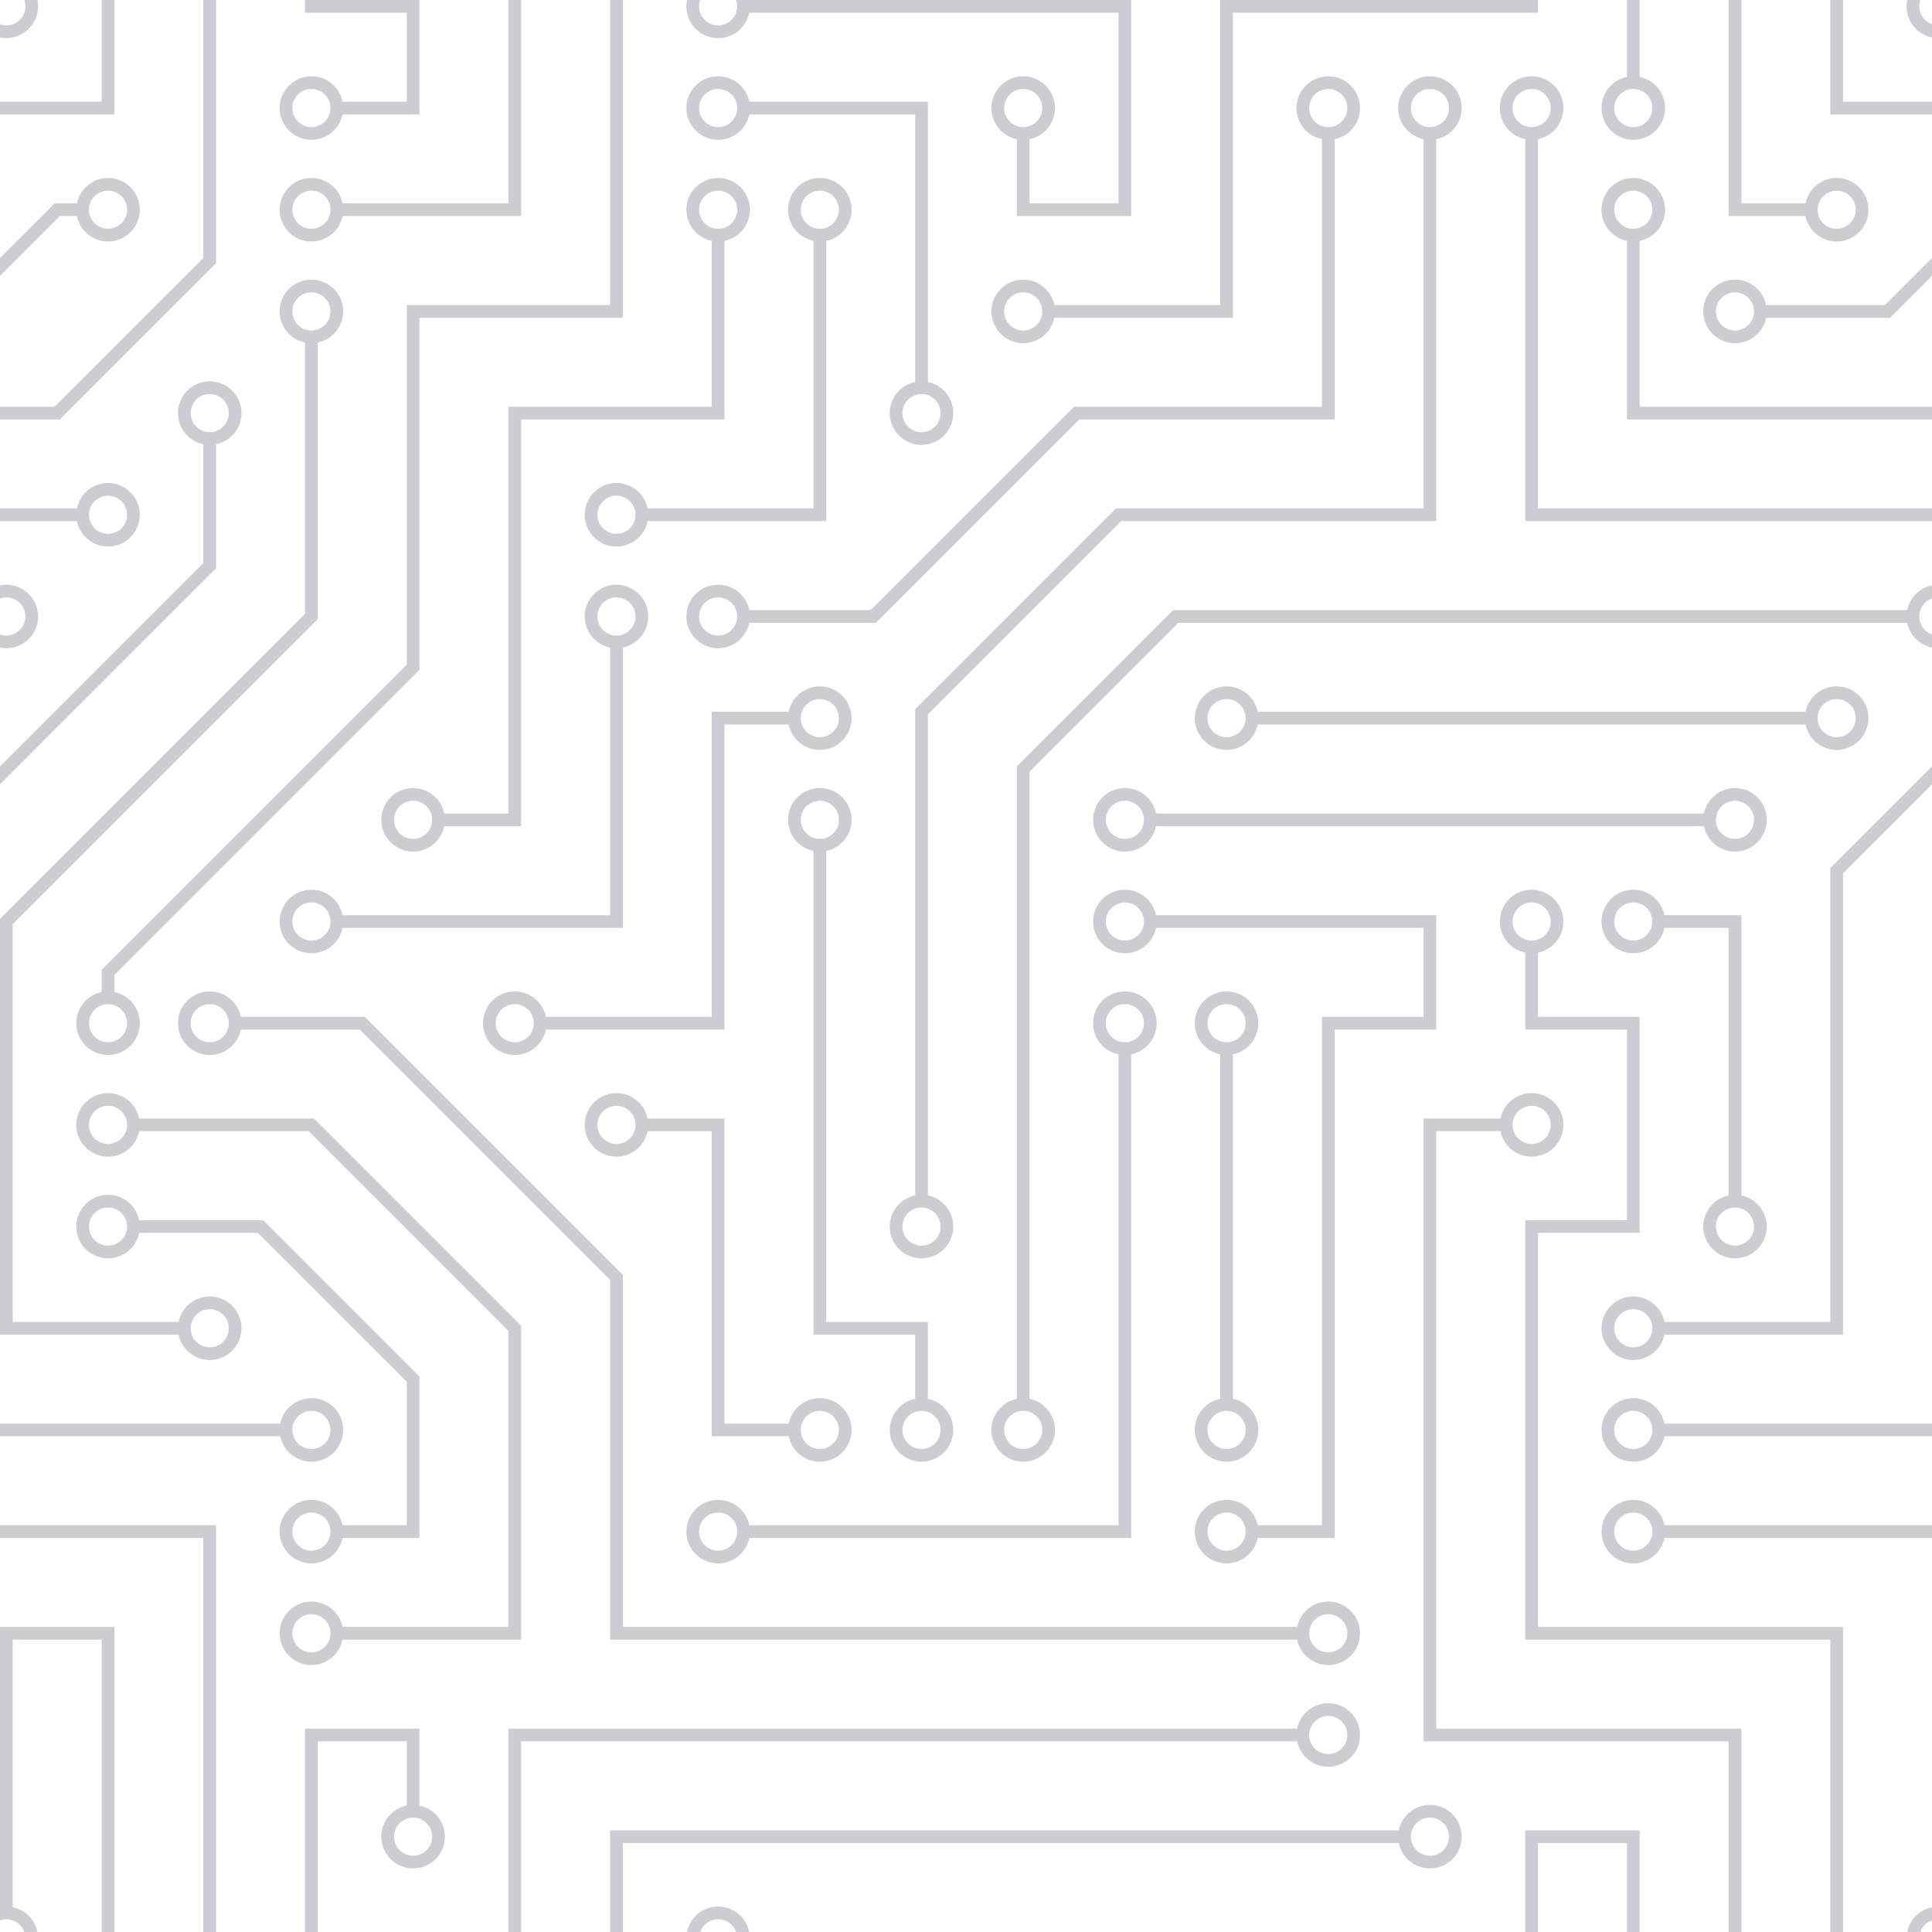
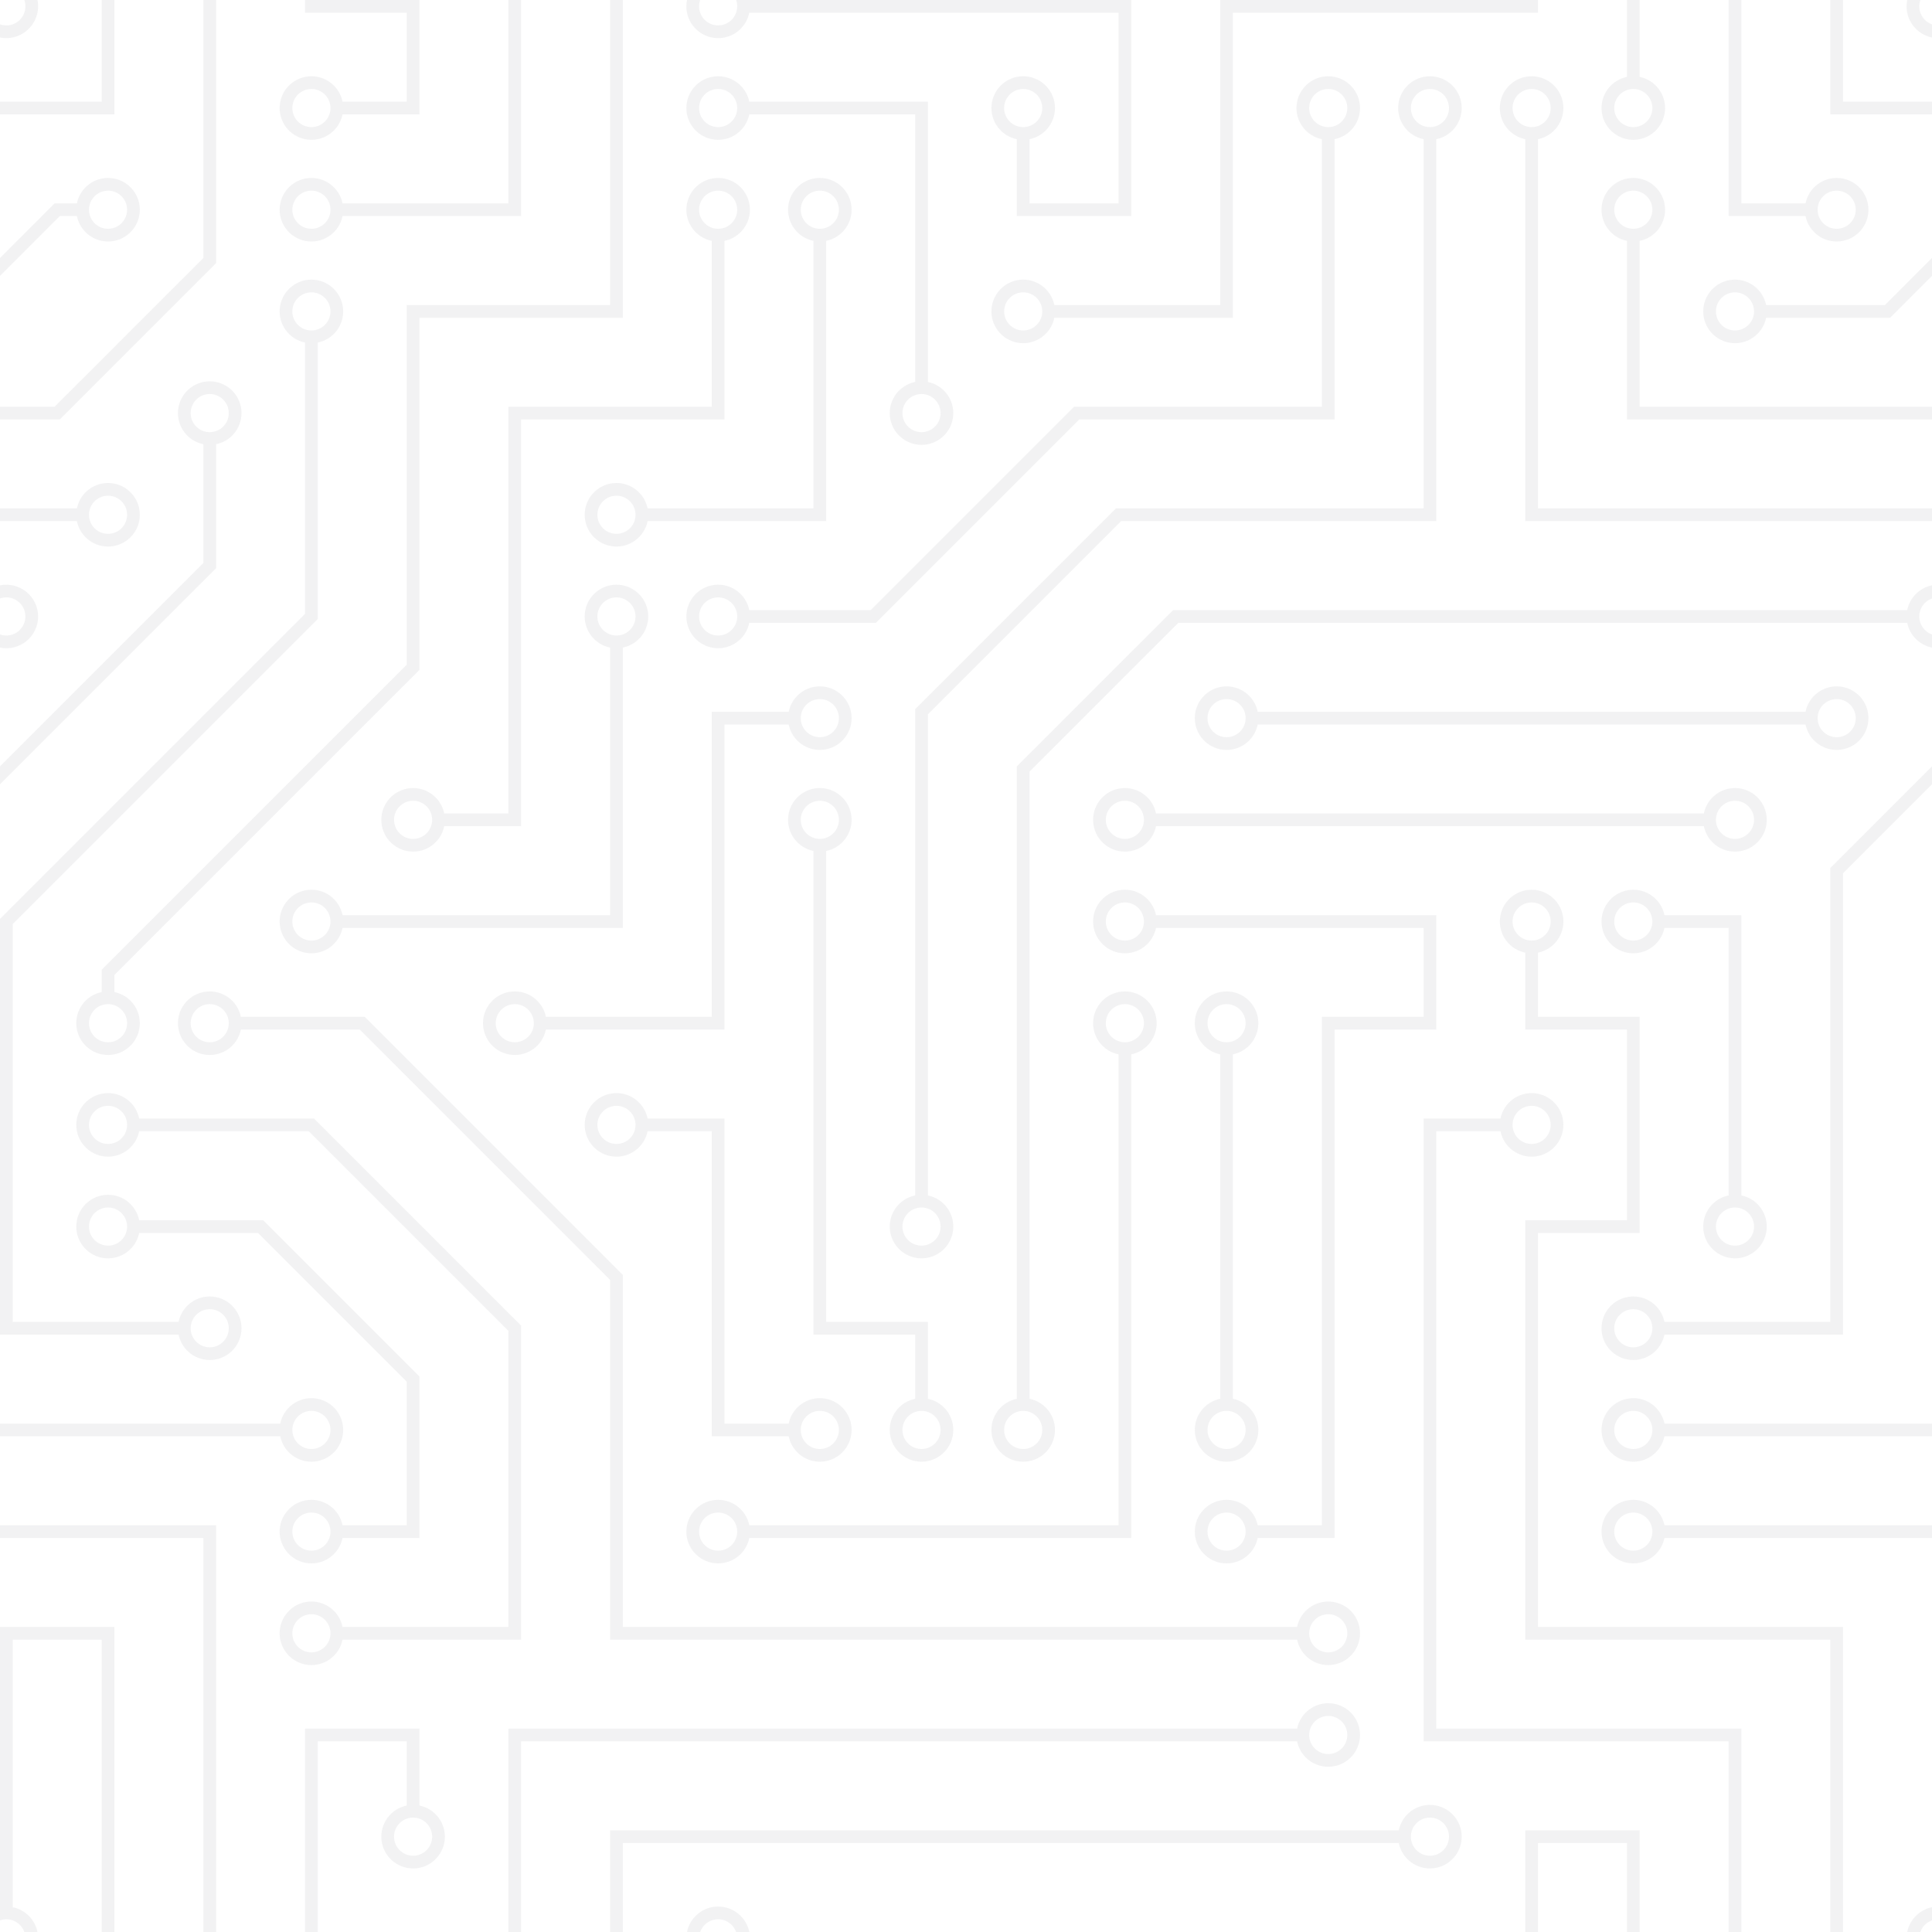
<svg xmlns="http://www.w3.org/2000/svg" viewBox="0 0 304 304" width="304" height="304">
-   <path fill="#CDCDD1" d="M44.1 224a5 5 0 1 1 0 2H0v-2h44.1zm160 48a5 5 0 1 1 0 2H82v-2h122.1zm57.8-46a5 5 0 1 1 0-2H304v2h-42.1zm0 16a5 5 0 1 1 0-2H304v2h-42.1zm6.2-114a5 5 0 1 1 0 2h-86.2a5 5 0 1 1 0-2h86.2zm-256-48a5 5 0 1 1 0 2H0v-2h12.1zm185.8 34a5 5 0 1 1 0-2h86.2a5 5 0 1 1 0 2h-86.2zM258 12.1a5 5 0 1 1-2 0V0h2v12.1zm-64 208a5 5 0 1 1-2 0v-54.2a5 5 0 1 1 2 0v54.2zm48-198.2V80h62v2h-64V21.9a5 5 0 1 1 2 0zm16 16V64h46v2h-48V37.9a5 5 0 1 1 2 0zm-128 96V208h16v12.1a5 5 0 1 1-2 0V210h-16v-76.1a5 5 0 1 1 2 0zm-5.9-21.9a5 5 0 1 1 0 2H114v48H85.9a5 5 0 1 1 0-2H112v-48h12.1zm-6.2 130a5 5 0 1 1 0-2H176v-74.1a5 5 0 1 1 2 0V242h-60.1zm-16-64a5 5 0 1 1 0-2H114v48h10.1a5 5 0 1 1 0 2H112v-48h-10.1zM66 284.1a5 5 0 1 1-2 0V274H50v30h-2v-32h18v12.1zM236.1 176a5 5 0 1 1 0 2H226v94h48v32h-2v-30h-48v-98h12.1zm25.8-30a5 5 0 1 1 0-2H274v44.1a5 5 0 1 1-2 0V146h-10.1zm-64 96a5 5 0 1 1 0-2H208v-80h16v-14h-42.1a5 5 0 1 1 0-2H226v18h-16v80h-12.1zm86.2-210a5 5 0 1 1 0 2H272V0h2v32h10.1zM98 101.9V146H53.9a5 5 0 1 1 0-2H96v-42.1a5 5 0 1 1 2 0zM53.9 34a5 5 0 1 1 0-2H80V0h2v34H53.9zm60.1 3.9V66H82v64H69.9a5 5 0 1 1 0-2H80V64h32V37.9a5 5 0 1 1 2 0zM101.9 82a5 5 0 1 1 0-2H128V37.9a5 5 0 1 1 2 0V82h-28.1zm16-64a5 5 0 1 1 0-2H146v44.1a5 5 0 1 1-2 0V18h-26.1zm102.2 270a5 5 0 1 1 0 2H98v14h-2v-16h124.1zM242 149.9V160h16v34h-16v62h48v48h-2v-46h-48v-66h16v-30h-16v-12.1a5 5 0 1 1 2 0zM53.9 18a5 5 0 1 1 0-2H64V2H48V0h18v18H53.9zm112 32a5 5 0 1 1 0-2H192V0h50v2h-48v48h-28.1zm-48-48a5 5 0 0 1-9.8-2h2.07a3 3 0 1 0 5.66 0H178v34h-18V21.9a5 5 0 1 1 2 0V32h14V2h-58.1zm0 96a5 5 0 1 1 0-2H137l32-32h39V21.9a5 5 0 1 1 2 0V66h-40.17l-32 32H117.9zm28.1 90.1a5 5 0 1 1-2 0v-76.51L175.59 80H224V21.9a5 5 0 1 1 2 0V82h-49.59L146 112.41v75.69zm16 32a5 5 0 1 1-2 0v-99.51L184.59 96H300.1a5 5 0 0 1 3.9-3.9v2.07a3 3 0 0 0 0 5.66v2.07a5 5 0 0 1-3.9-3.9H185.41L162 121.41v98.69zm-144-64a5 5 0 1 1-2 0v-3.51l48-48V48h32V0h2v50H66v55.41l-48 48v2.69zM50 53.9v43.51l-48 48V208h26.1a5 5 0 1 1 0 2H0v-65.41l48-48V53.9a5 5 0 1 1 2 0zm-16 16V89.41l-34 34v-2.82l32-32V69.9a5 5 0 1 1 2 0zM12.1 32a5 5 0 1 1 0 2H9.41L0 43.41V40.6L8.59 32h3.51zm265.8 18a5 5 0 1 1 0-2h18.69l7.41-7.41v2.82L297.41 50H277.9zm-16 160a5 5 0 1 1 0-2H288v-71.41l16-16v2.82l-14 14V210h-28.1zm-208 32a5 5 0 1 1 0-2H64v-22.59L40.59 194H21.9a5 5 0 1 1 0-2H41.41L66 216.59V242H53.9zm150.2 14a5 5 0 1 1 0 2H96v-56.6L56.6 162H37.9a5 5 0 1 1 0-2h19.5L98 200.6V256h106.1zm-150.2 2a5 5 0 1 1 0-2H80v-46.59L48.59 178H21.9a5 5 0 1 1 0-2H49.41L82 208.59V258H53.9zM34 39.8v1.61L9.41 66H0v-2h8.59L32 40.59V0h2v39.8zM2 300.1a5 5 0 0 1 3.9 3.9H3.83A3 3 0 0 0 0 302.17V256h18v48h-2v-46H2v42.1zM34 241v63h-2v-62H0v-2h34v1zM17 18H0v-2h16V0h2v18h-1zm273-2h14v2h-16V0h2v16zm-32 273v15h-2v-14h-14v14h-2v-16h18v1zM0 92.1A5.02 5.02 0 0 1 6 97a5 5 0 0 1-6 4.9v-2.07a3 3 0 1 0 0-5.66V92.1zM80 272h2v32h-2v-32zm37.9 32h-2.07a3 3 0 0 0-5.66 0h-2.07a5 5 0 0 1 9.8 0zM5.9 0A5.02 5.02 0 0 1 0 5.9V3.83A3 3 0 0 0 3.83 0H5.9zm294.2 0h2.07A3 3 0 0 0 304 3.83V5.9a5 5 0 0 1-3.9-5.9zm3.9 300.1v2.07a3 3 0 0 0-1.83 1.83h-2.07a5 5 0 0 1 3.9-3.9zM97 100a3 3 0 1 0 0-6 3 3 0 0 0 0 6zm0-16a3 3 0 1 0 0-6 3 3 0 0 0 0 6zm16 16a3 3 0 1 0 0-6 3 3 0 0 0 0 6zm16 16a3 3 0 1 0 0-6 3 3 0 0 0 0 6zm0 16a3 3 0 1 0 0-6 3 3 0 0 0 0 6zm-48 32a3 3 0 1 0 0-6 3 3 0 0 0 0 6zm16 16a3 3 0 1 0 0-6 3 3 0 0 0 0 6zm32 48a3 3 0 1 0 0-6 3 3 0 0 0 0 6zm-16 16a3 3 0 1 0 0-6 3 3 0 0 0 0 6zm32-16a3 3 0 1 0 0-6 3 3 0 0 0 0 6zm0-32a3 3 0 1 0 0-6 3 3 0 0 0 0 6zm16 32a3 3 0 1 0 0-6 3 3 0 0 0 0 6zm32 16a3 3 0 1 0 0-6 3 3 0 0 0 0 6zm0-16a3 3 0 1 0 0-6 3 3 0 0 0 0 6zm-16-64a3 3 0 1 0 0-6 3 3 0 0 0 0 6zm16 0a3 3 0 1 0 0-6 3 3 0 0 0 0 6zm16 96a3 3 0 1 0 0-6 3 3 0 0 0 0 6zm0 16a3 3 0 1 0 0-6 3 3 0 0 0 0 6zm16 16a3 3 0 1 0 0-6 3 3 0 0 0 0 6zm16-144a3 3 0 1 0 0-6 3 3 0 0 0 0 6zm0 32a3 3 0 1 0 0-6 3 3 0 0 0 0 6zm16-32a3 3 0 1 0 0-6 3 3 0 0 0 0 6zm16-16a3 3 0 1 0 0-6 3 3 0 0 0 0 6zm-96 0a3 3 0 1 0 0-6 3 3 0 0 0 0 6zm0 16a3 3 0 1 0 0-6 3 3 0 0 0 0 6zm16-32a3 3 0 1 0 0-6 3 3 0 0 0 0 6zm96 0a3 3 0 1 0 0-6 3 3 0 0 0 0 6zm-16-64a3 3 0 1 0 0-6 3 3 0 0 0 0 6zm16-16a3 3 0 1 0 0-6 3 3 0 0 0 0 6zm-32 0a3 3 0 1 0 0-6 3 3 0 0 0 0 6zm0-16a3 3 0 1 0 0-6 3 3 0 0 0 0 6zm-16 0a3 3 0 1 0 0-6 3 3 0 0 0 0 6zm-16 0a3 3 0 1 0 0-6 3 3 0 0 0 0 6zm-16 0a3 3 0 1 0 0-6 3 3 0 0 0 0 6zM49 36a3 3 0 1 0 0-6 3 3 0 0 0 0 6zm-32 0a3 3 0 1 0 0-6 3 3 0 0 0 0 6zm32 16a3 3 0 1 0 0-6 3 3 0 0 0 0 6zM33 68a3 3 0 1 0 0-6 3 3 0 0 0 0 6zm16-48a3 3 0 1 0 0-6 3 3 0 0 0 0 6zm0 240a3 3 0 1 0 0-6 3 3 0 0 0 0 6zm16 32a3 3 0 1 0 0-6 3 3 0 0 0 0 6zm-16-64a3 3 0 1 0 0-6 3 3 0 0 0 0 6zm0 16a3 3 0 1 0 0-6 3 3 0 0 0 0 6zm-16-32a3 3 0 1 0 0-6 3 3 0 0 0 0 6zm80-176a3 3 0 1 0 0-6 3 3 0 0 0 0 6zm16 0a3 3 0 1 0 0-6 3 3 0 0 0 0 6zm-16-16a3 3 0 1 0 0-6 3 3 0 0 0 0 6zm32 48a3 3 0 1 0 0-6 3 3 0 0 0 0 6zm16-16a3 3 0 1 0 0-6 3 3 0 0 0 0 6zm0-32a3 3 0 1 0 0-6 3 3 0 0 0 0 6zm112 176a3 3 0 1 0 0-6 3 3 0 0 0 0 6zm-16 16a3 3 0 1 0 0-6 3 3 0 0 0 0 6zm0 16a3 3 0 1 0 0-6 3 3 0 0 0 0 6zm0 16a3 3 0 1 0 0-6 3 3 0 0 0 0 6zM17 180a3 3 0 1 0 0-6 3 3 0 0 0 0 6zm0 16a3 3 0 1 0 0-6 3 3 0 0 0 0 6zm0-32a3 3 0 1 0 0-6 3 3 0 0 0 0 6zm16 0a3 3 0 1 0 0-6 3 3 0 0 0 0 6zM17 84a3 3 0 1 0 0-6 3 3 0 0 0 0 6zm32 64a3 3 0 1 0 0-6 3 3 0 0 0 0 6zm16-16a3 3 0 1 0 0-6 3 3 0 0 0 0 6z" />
+   <path fill="#CDCDD1" fill-opacity="0.25" d="M44.1 224a5 5 0 1 1 0 2H0v-2h44.1zm160 48a5 5 0 1 1 0 2H82v-2h122.1zm57.8-46a5 5 0 1 1 0-2H304v2h-42.1zm0 16a5 5 0 1 1 0-2H304v2h-42.1zm6.2-114a5 5 0 1 1 0 2h-86.2a5 5 0 1 1 0-2h86.2zm-256-48a5 5 0 1 1 0 2H0v-2h12.1zm185.8 34a5 5 0 1 1 0-2h86.2a5 5 0 1 1 0 2h-86.2zM258 12.1a5 5 0 1 1-2 0V0h2v12.1zm-64 208a5 5 0 1 1-2 0v-54.2a5 5 0 1 1 2 0v54.2zm48-198.2V80h62v2h-64V21.9a5 5 0 1 1 2 0zm16 16V64h46v2h-48V37.9a5 5 0 1 1 2 0zm-128 96V208h16v12.1a5 5 0 1 1-2 0V210h-16v-76.1a5 5 0 1 1 2 0zm-5.9-21.9a5 5 0 1 1 0 2H114v48H85.9a5 5 0 1 1 0-2H112v-48h12.1zm-6.2 130a5 5 0 1 1 0-2H176v-74.1a5 5 0 1 1 2 0V242h-60.1zm-16-64a5 5 0 1 1 0-2H114v48h10.1a5 5 0 1 1 0 2H112v-48h-10.1zM66 284.1a5 5 0 1 1-2 0V274H50v30h-2v-32h18v12.1zM236.1 176a5 5 0 1 1 0 2H226v94h48v32h-2v-30h-48v-98h12.1zm25.8-30a5 5 0 1 1 0-2H274v44.1a5 5 0 1 1-2 0V146h-10.1zm-64 96a5 5 0 1 1 0-2H208v-80h16v-14h-42.1a5 5 0 1 1 0-2H226v18h-16v80h-12.1zm86.2-210a5 5 0 1 1 0 2H272V0h2v32h10.1zM98 101.9V146H53.9a5 5 0 1 1 0-2H96v-42.1a5 5 0 1 1 2 0zM53.9 34a5 5 0 1 1 0-2H80V0h2v34H53.9zm60.1 3.9V66H82v64H69.9a5 5 0 1 1 0-2H80V64h32V37.9a5 5 0 1 1 2 0zM101.9 82a5 5 0 1 1 0-2H128V37.9a5 5 0 1 1 2 0V82h-28.1zm16-64a5 5 0 1 1 0-2H146v44.1a5 5 0 1 1-2 0V18h-26.1zm102.2 270a5 5 0 1 1 0 2H98v14h-2v-16h124.1zM242 149.9V160h16v34h-16v62h48v48h-2v-46h-48v-66h16v-30h-16v-12.1a5 5 0 1 1 2 0zM53.9 18a5 5 0 1 1 0-2H64V2H48V0h18v18H53.9zm112 32a5 5 0 1 1 0-2H192V0h50v2h-48v48h-28.1zm-48-48a5 5 0 0 1-9.8-2h2.07a3 3 0 1 0 5.66 0H178v34h-18V21.9a5 5 0 1 1 2 0V32h14V2h-58.1zm0 96a5 5 0 1 1 0-2H137l32-32h39V21.9a5 5 0 1 1 2 0V66h-40.17l-32 32H117.9zm28.1 90.1a5 5 0 1 1-2 0v-76.51L175.59 80H224V21.9a5 5 0 1 1 2 0V82h-49.59L146 112.41v75.69zm16 32a5 5 0 1 1-2 0v-99.51L184.59 96H300.1a5 5 0 0 1 3.9-3.9v2.07a3 3 0 0 0 0 5.66v2.07a5 5 0 0 1-3.9-3.9H185.41L162 121.41v98.69zm-144-64a5 5 0 1 1-2 0v-3.51l48-48V48h32V0h2v50H66v55.41l-48 48v2.69zM50 53.9v43.51l-48 48V208h26.1a5 5 0 1 1 0 2H0v-65.41l48-48V53.9a5 5 0 1 1 2 0zm-16 16V89.41l-34 34v-2.82l32-32V69.9a5 5 0 1 1 2 0zM12.1 32a5 5 0 1 1 0 2H9.41L0 43.41V40.6L8.59 32h3.51zm265.8 18a5 5 0 1 1 0-2h18.69l7.41-7.41v2.82L297.41 50H277.9zm-16 160a5 5 0 1 1 0-2H288v-71.41l16-16v2.82l-14 14V210h-28.1zm-208 32a5 5 0 1 1 0-2H64v-22.59L40.59 194H21.9a5 5 0 1 1 0-2H41.41L66 216.59V242H53.9zm150.2 14a5 5 0 1 1 0 2H96v-56.6L56.6 162H37.9a5 5 0 1 1 0-2h19.5L98 200.6V256h106.1zm-150.2 2a5 5 0 1 1 0-2H80v-46.59L48.59 178H21.9a5 5 0 1 1 0-2H49.41L82 208.59V258H53.9zM34 39.8v1.61L9.41 66H0v-2h8.59L32 40.59V0h2v39.8zM2 300.1a5 5 0 0 1 3.9 3.9H3.83A3 3 0 0 0 0 302.17V256h18v48h-2v-46H2v42.1zM34 241v63h-2v-62H0v-2h34v1zM17 18H0v-2h16V0h2v18h-1zm273-2h14v2h-16V0h2v16zm-32 273v15h-2v-14h-14v14h-2v-16h18v1zM0 92.1A5.02 5.02 0 0 1 6 97a5 5 0 0 1-6 4.9v-2.07a3 3 0 1 0 0-5.66V92.1zM80 272h2v32h-2v-32zm37.9 32h-2.07a3 3 0 0 0-5.66 0h-2.07a5 5 0 0 1 9.8 0zM5.9 0A5.02 5.02 0 0 1 0 5.9V3.83A3 3 0 0 0 3.83 0H5.9zm294.2 0h2.07A3 3 0 0 0 304 3.83V5.9a5 5 0 0 1-3.9-5.9zm3.9 300.1v2.07a3 3 0 0 0-1.83 1.83h-2.07a5 5 0 0 1 3.9-3.9zM97 100a3 3 0 1 0 0-6 3 3 0 0 0 0 6zm0-16a3 3 0 1 0 0-6 3 3 0 0 0 0 6zm16 16a3 3 0 1 0 0-6 3 3 0 0 0 0 6zm16 16a3 3 0 1 0 0-6 3 3 0 0 0 0 6zm0 16a3 3 0 1 0 0-6 3 3 0 0 0 0 6zm-48 32a3 3 0 1 0 0-6 3 3 0 0 0 0 6zm16 16a3 3 0 1 0 0-6 3 3 0 0 0 0 6zm32 48a3 3 0 1 0 0-6 3 3 0 0 0 0 6zm-16 16a3 3 0 1 0 0-6 3 3 0 0 0 0 6zm32-16a3 3 0 1 0 0-6 3 3 0 0 0 0 6zm0-32a3 3 0 1 0 0-6 3 3 0 0 0 0 6zm16 32a3 3 0 1 0 0-6 3 3 0 0 0 0 6zm32 16a3 3 0 1 0 0-6 3 3 0 0 0 0 6zm0-16a3 3 0 1 0 0-6 3 3 0 0 0 0 6zm-16-64a3 3 0 1 0 0-6 3 3 0 0 0 0 6zm16 0a3 3 0 1 0 0-6 3 3 0 0 0 0 6zm16 96a3 3 0 1 0 0-6 3 3 0 0 0 0 6zm0 16a3 3 0 1 0 0-6 3 3 0 0 0 0 6zm16 16a3 3 0 1 0 0-6 3 3 0 0 0 0 6zm16-144a3 3 0 1 0 0-6 3 3 0 0 0 0 6zm0 32a3 3 0 1 0 0-6 3 3 0 0 0 0 6zm16-32a3 3 0 1 0 0-6 3 3 0 0 0 0 6zm16-16a3 3 0 1 0 0-6 3 3 0 0 0 0 6zm-96 0a3 3 0 1 0 0-6 3 3 0 0 0 0 6zm0 16a3 3 0 1 0 0-6 3 3 0 0 0 0 6zm16-32a3 3 0 1 0 0-6 3 3 0 0 0 0 6zm96 0a3 3 0 1 0 0-6 3 3 0 0 0 0 6zm-16-64a3 3 0 1 0 0-6 3 3 0 0 0 0 6zm16-16a3 3 0 1 0 0-6 3 3 0 0 0 0 6zm-32 0a3 3 0 1 0 0-6 3 3 0 0 0 0 6zm0-16a3 3 0 1 0 0-6 3 3 0 0 0 0 6zm-16 0a3 3 0 1 0 0-6 3 3 0 0 0 0 6zm-16 0a3 3 0 1 0 0-6 3 3 0 0 0 0 6zm-16 0a3 3 0 1 0 0-6 3 3 0 0 0 0 6zM49 36a3 3 0 1 0 0-6 3 3 0 0 0 0 6zm-32 0a3 3 0 1 0 0-6 3 3 0 0 0 0 6zm32 16a3 3 0 1 0 0-6 3 3 0 0 0 0 6zM33 68a3 3 0 1 0 0-6 3 3 0 0 0 0 6zm16-48a3 3 0 1 0 0-6 3 3 0 0 0 0 6zm0 240a3 3 0 1 0 0-6 3 3 0 0 0 0 6zm16 32a3 3 0 1 0 0-6 3 3 0 0 0 0 6zm-16-64a3 3 0 1 0 0-6 3 3 0 0 0 0 6zm0 16a3 3 0 1 0 0-6 3 3 0 0 0 0 6zm-16-32a3 3 0 1 0 0-6 3 3 0 0 0 0 6zm80-176a3 3 0 1 0 0-6 3 3 0 0 0 0 6zm16 0a3 3 0 1 0 0-6 3 3 0 0 0 0 6zm-16-16a3 3 0 1 0 0-6 3 3 0 0 0 0 6zm32 48a3 3 0 1 0 0-6 3 3 0 0 0 0 6zm16-16a3 3 0 1 0 0-6 3 3 0 0 0 0 6zm0-32a3 3 0 1 0 0-6 3 3 0 0 0 0 6zm112 176a3 3 0 1 0 0-6 3 3 0 0 0 0 6zm-16 16a3 3 0 1 0 0-6 3 3 0 0 0 0 6zm0 16a3 3 0 1 0 0-6 3 3 0 0 0 0 6zm0 16a3 3 0 1 0 0-6 3 3 0 0 0 0 6zM17 180a3 3 0 1 0 0-6 3 3 0 0 0 0 6zm0 16a3 3 0 1 0 0-6 3 3 0 0 0 0 6zm0-32a3 3 0 1 0 0-6 3 3 0 0 0 0 6zm16 0a3 3 0 1 0 0-6 3 3 0 0 0 0 6zM17 84a3 3 0 1 0 0-6 3 3 0 0 0 0 6zm32 64a3 3 0 1 0 0-6 3 3 0 0 0 0 6zm16-16a3 3 0 1 0 0-6 3 3 0 0 0 0 6z" />
</svg>
